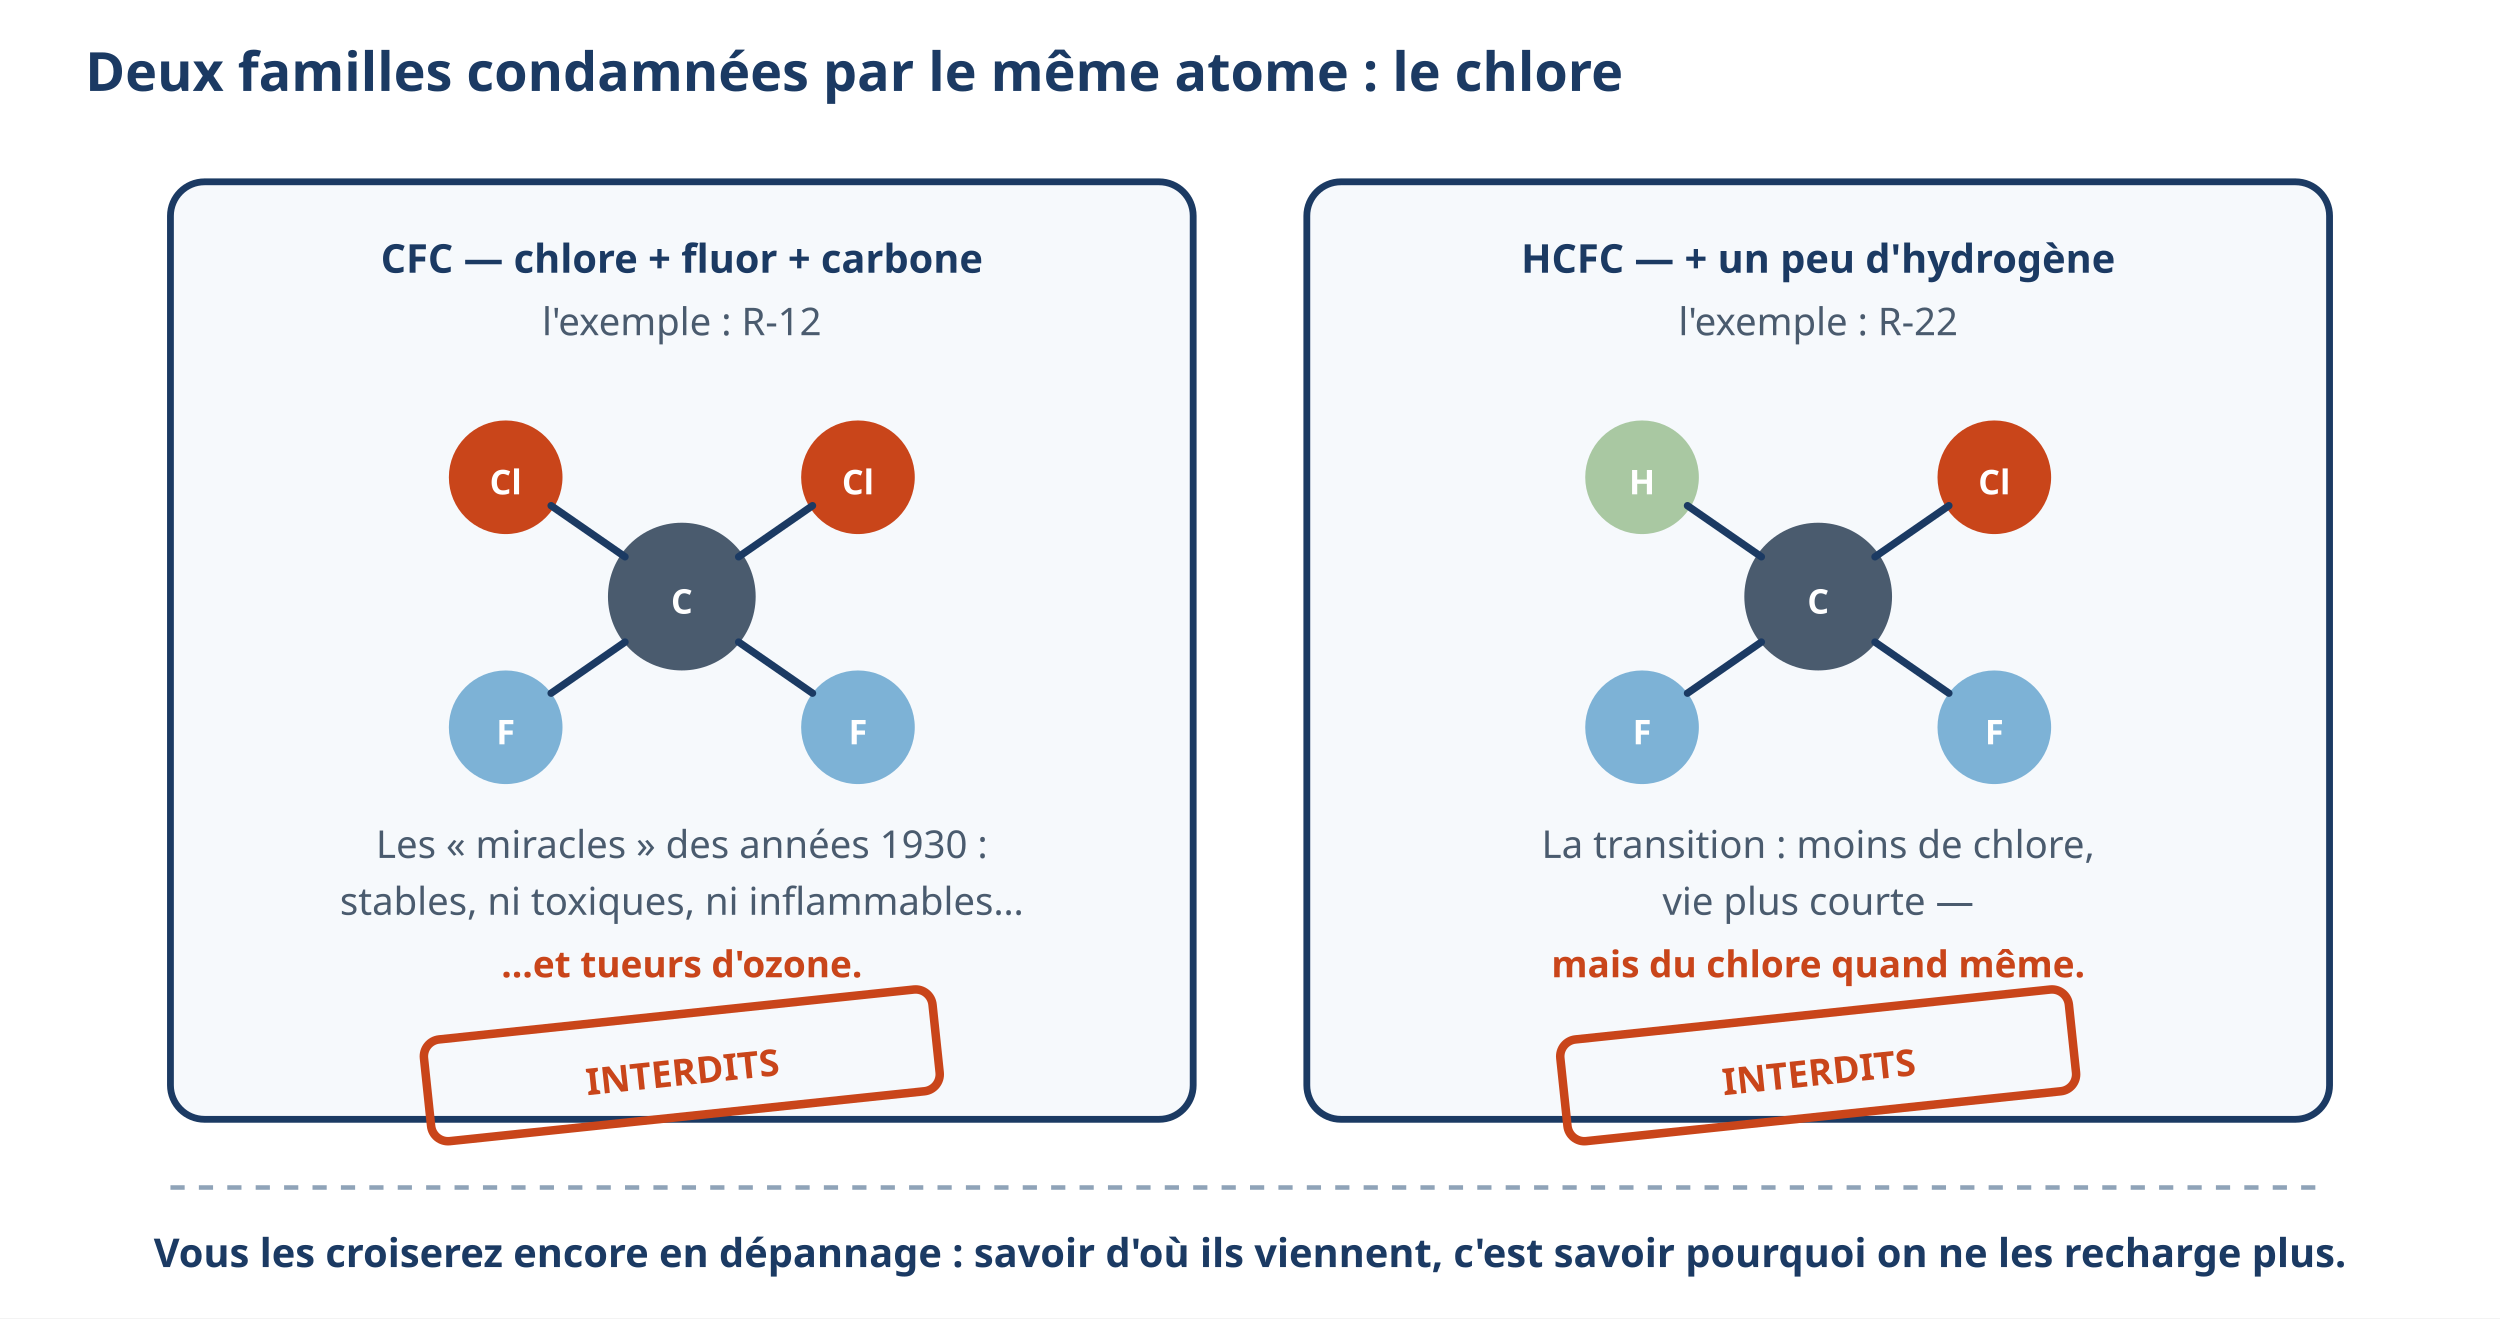
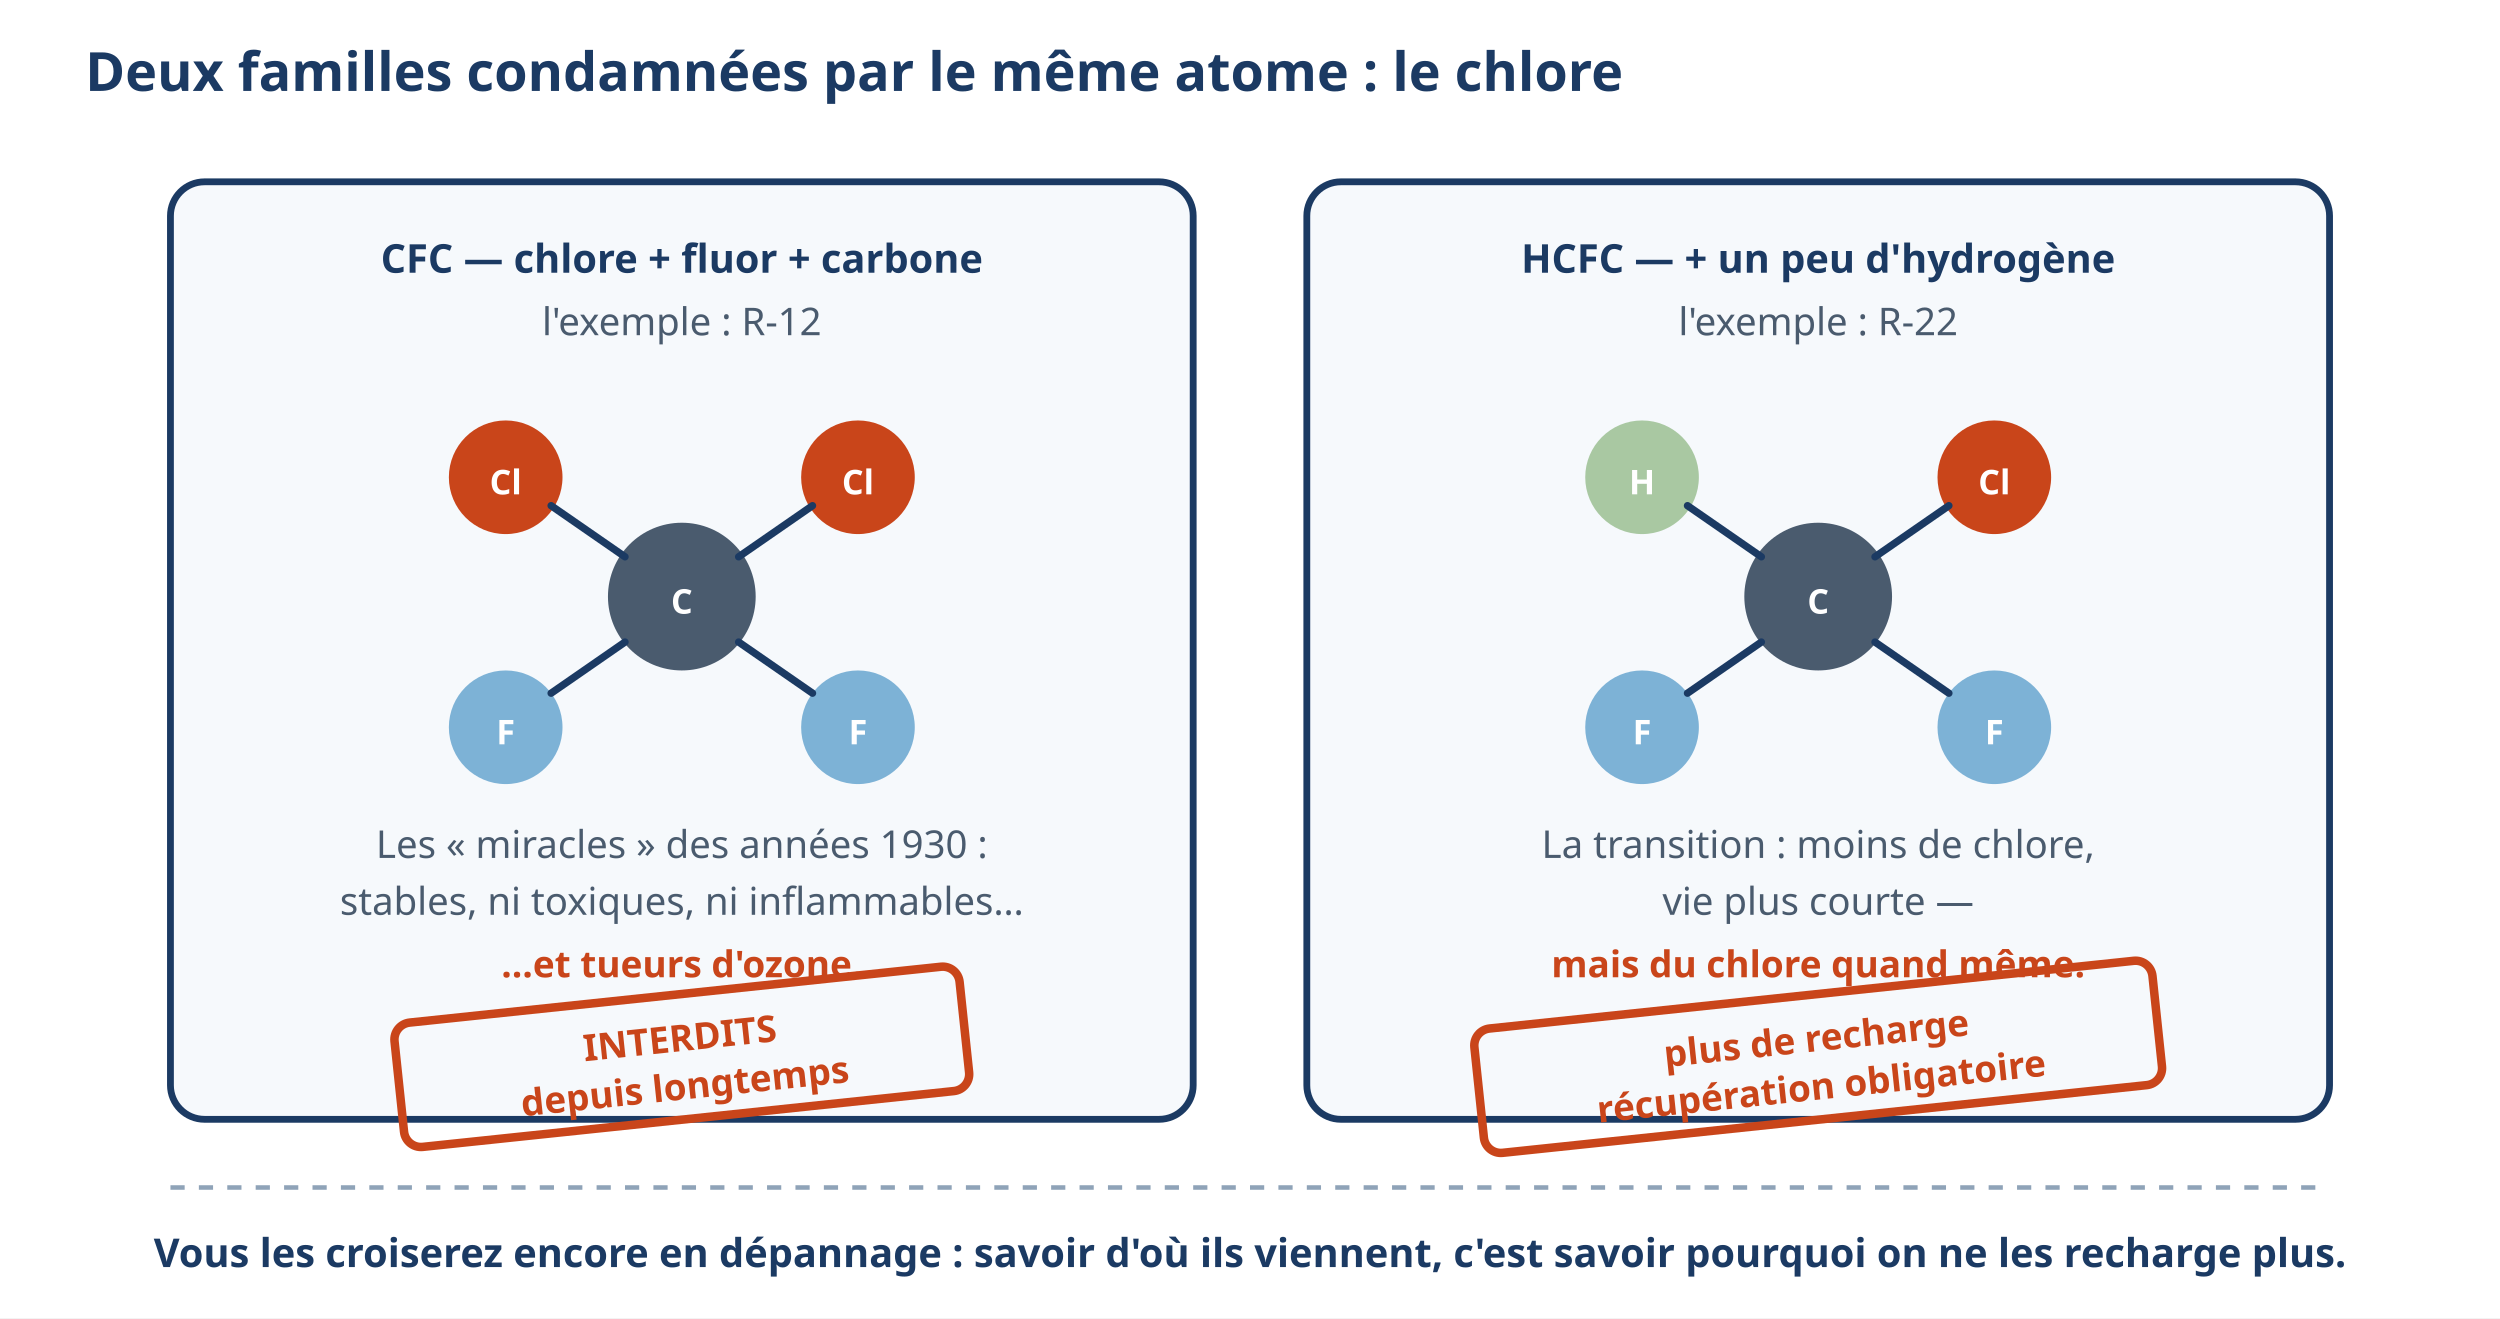
- <svg xmlns="http://www.w3.org/2000/svg" viewBox="0 0 880 464" role="img" aria-label="Les deux familles interdites, et le coupable : le chlore. À gauche, les CFC comme le R-12 : les miracles des années mille neuf cent trente, stables, ni toxiques ni inflammables — et tueurs d'ozone. À droite, les HCFC comme le R-22 : la transition, un peu d'hydrogène, moins de chlore, vie plus courte — mais du chlore quand même. Les deux portent la mention interdits. On croise encore ces machines en dépannage : on ne les recharge plus.">
+ <svg xmlns="http://www.w3.org/2000/svg" viewBox="0 0 880 464" role="img" aria-label="Deux familles condamnées par le même atome : le chlore. À gauche, les CFC comme le R-12 : les miracles des années mille neuf cent trente, stables, ni toxiques ni inflammables — et tueurs d'ozone. Interdits depuis longtemps. À droite, les HCFC comme le R-22 : la transition, un peu d'hydrogène, moins de chlore, vie plus courte — mais du chlore quand même. Statut exact du R-22 : mise sur le marché et recharge interdites, récupération obligatoire ; une machine au R-22 peut continuer de tourner sans appoint. On croise encore ces machines en dépannage : on ne les recharge plus.">
  <style>
    .t   { font:700 19px Calibri,Segoe UI,sans-serif; fill:#1b3a63; }
    .st  { font:700 14px Calibri,Segoe UI,sans-serif; fill:#1b3a63; }
    .lg  { font:400 13.5px Calibri,Segoe UI,sans-serif; fill:#4a5b6e; }
    .sm  { font:400 12px Calibri,Segoe UI,sans-serif; fill:#4a5b6e; }
    .bad { font:700 13px Calibri,Segoe UI,sans-serif; fill:#c9451a; }
    .p   { fill:none; stroke:#1b3a63; stroke-width:2.6; stroke-linecap:round; stroke-linejoin:round; }
    .acc { fill:none; stroke:#c9451a; stroke-width:2.8; stroke-linecap:round; stroke-linejoin:round; }
    .dash{ fill:none; stroke:#8fa3b8; stroke-width:1.6; stroke-dasharray:5 5; }
    .cl  { fill:#c9451a; }
    .fl  { fill:#7db2d6; }
    .hy  { fill:#a9c8a2; }
  </style>
  <rect width="880" height="464" fill="#ffffff" />
  <text class="t" x="30" y="32">Deux familles condamnées par le même atome : le chlore</text>
  <rect x="60" y="64" width="360" height="330" rx="12" fill="#f6f9fc" stroke="#1b3a63" stroke-width="2.4" />
  <text class="st" x="240" y="96" text-anchor="middle">CFC — chlore + fluor + carbone</text>
  <text class="lg" x="240" y="118" text-anchor="middle">l'exemple : R-12</text>
  <g transform="translate(240,210)">
    <circle r="26" fill="#4a5b6e" />
    <text x="0" y="6" text-anchor="middle" fill="#fff" font-weight="700" font-family="Calibri">C</text>
    <circle cx="-62" cy="-42" r="20" class="cl" />
    <text x="-62" y="-36" text-anchor="middle" fill="#fff" font-weight="700" font-family="Calibri">Cl</text>
    <circle cx="62" cy="-42" r="20" class="cl" />
    <text x="62" y="-36" text-anchor="middle" fill="#fff" font-weight="700" font-family="Calibri">Cl</text>
    <circle cx="-62" cy="46" r="20" class="fl" />
    <text x="-62" y="52" text-anchor="middle" fill="#fff" font-weight="700" font-family="Calibri">F</text>
    <circle cx="62" cy="46" r="20" class="fl" />
    <text x="62" y="52" text-anchor="middle" fill="#fff" font-weight="700" font-family="Calibri">F</text>
    <path class="p" d="M-20,-14 L-46,-32 M20,-14 L46,-32 M-20,16 L-46,34 M20,16 L46,34" stroke-width="2" />
  </g>
  <text class="lg" x="240" y="302" text-anchor="middle">Les « miracles » des années 1930 :</text>
  <text class="lg" x="240" y="322" text-anchor="middle">stables, ni toxiques, ni inflammables…</text>
  <text class="bad" x="240" y="344" text-anchor="middle">…et tueurs d'ozone.</text>
-   <g transform="translate(240,375) rotate(-6)">
-     <rect x="-90" y="-18" width="180" height="36" rx="6" fill="none" stroke="#c9451a" stroke-width="3" />
-     <text class="bad" x="0" y="7" text-anchor="middle" font-size="20">INTERDITS</text>
+   <g transform="translate(240,372) rotate(-6)">
+     <rect x="-100" y="-22" width="200" height="44" rx="6" fill="none" stroke="#c9451a" stroke-width="3" />
+     <text class="bad" x="0" y="-2" text-anchor="middle" font-size="17">INTERDITS</text>
+     <text class="bad" x="0" y="15" text-anchor="middle" font-size="12">depuis longtemps</text>
  </g>
  <rect x="460" y="64" width="360" height="330" rx="12" fill="#f6f9fc" stroke="#1b3a63" stroke-width="2.4" />
  <text class="st" x="640" y="96" text-anchor="middle">HCFC — + un peu d'hydrogène</text>
  <text class="lg" x="640" y="118" text-anchor="middle">l'exemple : R-22</text>
  <g transform="translate(640,210)">
    <circle r="26" fill="#4a5b6e" />
    <text x="0" y="6" text-anchor="middle" fill="#fff" font-weight="700" font-family="Calibri">C</text>
    <circle cx="-62" cy="-42" r="20" class="hy" />
    <text x="-62" y="-36" text-anchor="middle" fill="#fff" font-weight="700" font-family="Calibri">H</text>
    <circle cx="62" cy="-42" r="20" class="cl" />
    <text x="62" y="-36" text-anchor="middle" fill="#fff" font-weight="700" font-family="Calibri">Cl</text>
    <circle cx="-62" cy="46" r="20" class="fl" />
    <text x="-62" y="52" text-anchor="middle" fill="#fff" font-weight="700" font-family="Calibri">F</text>
    <circle cx="62" cy="46" r="20" class="fl" />
    <text x="62" y="52" text-anchor="middle" fill="#fff" font-weight="700" font-family="Calibri">F</text>
    <path class="p" d="M-20,-14 L-46,-32 M20,-14 L46,-32 M-20,16 L-46,34 M20,16 L46,34" stroke-width="2" />
  </g>
  <text class="lg" x="640" y="302" text-anchor="middle">La transition : moins de chlore,</text>
  <text class="lg" x="640" y="322" text-anchor="middle">vie plus courte —</text>
  <text class="bad" x="640" y="344" text-anchor="middle">mais du chlore quand même.</text>
-   <g transform="translate(640,375) rotate(-6)">
-     <rect x="-90" y="-18" width="180" height="36" rx="6" fill="none" stroke="#c9451a" stroke-width="3" />
-     <text class="bad" x="0" y="7" text-anchor="middle" font-size="20">INTERDITS</text>
+   <g transform="translate(640,372) rotate(-6)">
+     <rect x="-120" y="-22" width="240" height="44" rx="6" fill="none" stroke="#c9451a" stroke-width="3" />
+     <text class="bad" x="0" y="-2" text-anchor="middle" font-size="15">plus de recharge</text>
+     <text class="bad" x="0" y="15" text-anchor="middle" font-size="12">récupération obligatoire</text>
  </g>
  <path class="dash" d="M60,418 h760" />
  <text class="st" x="440" y="446" text-anchor="middle">Vous les croiserez encore en dépannage : savoir d'où ils viennent, c'est savoir pourquoi on ne les recharge plus.</text>
</svg>
